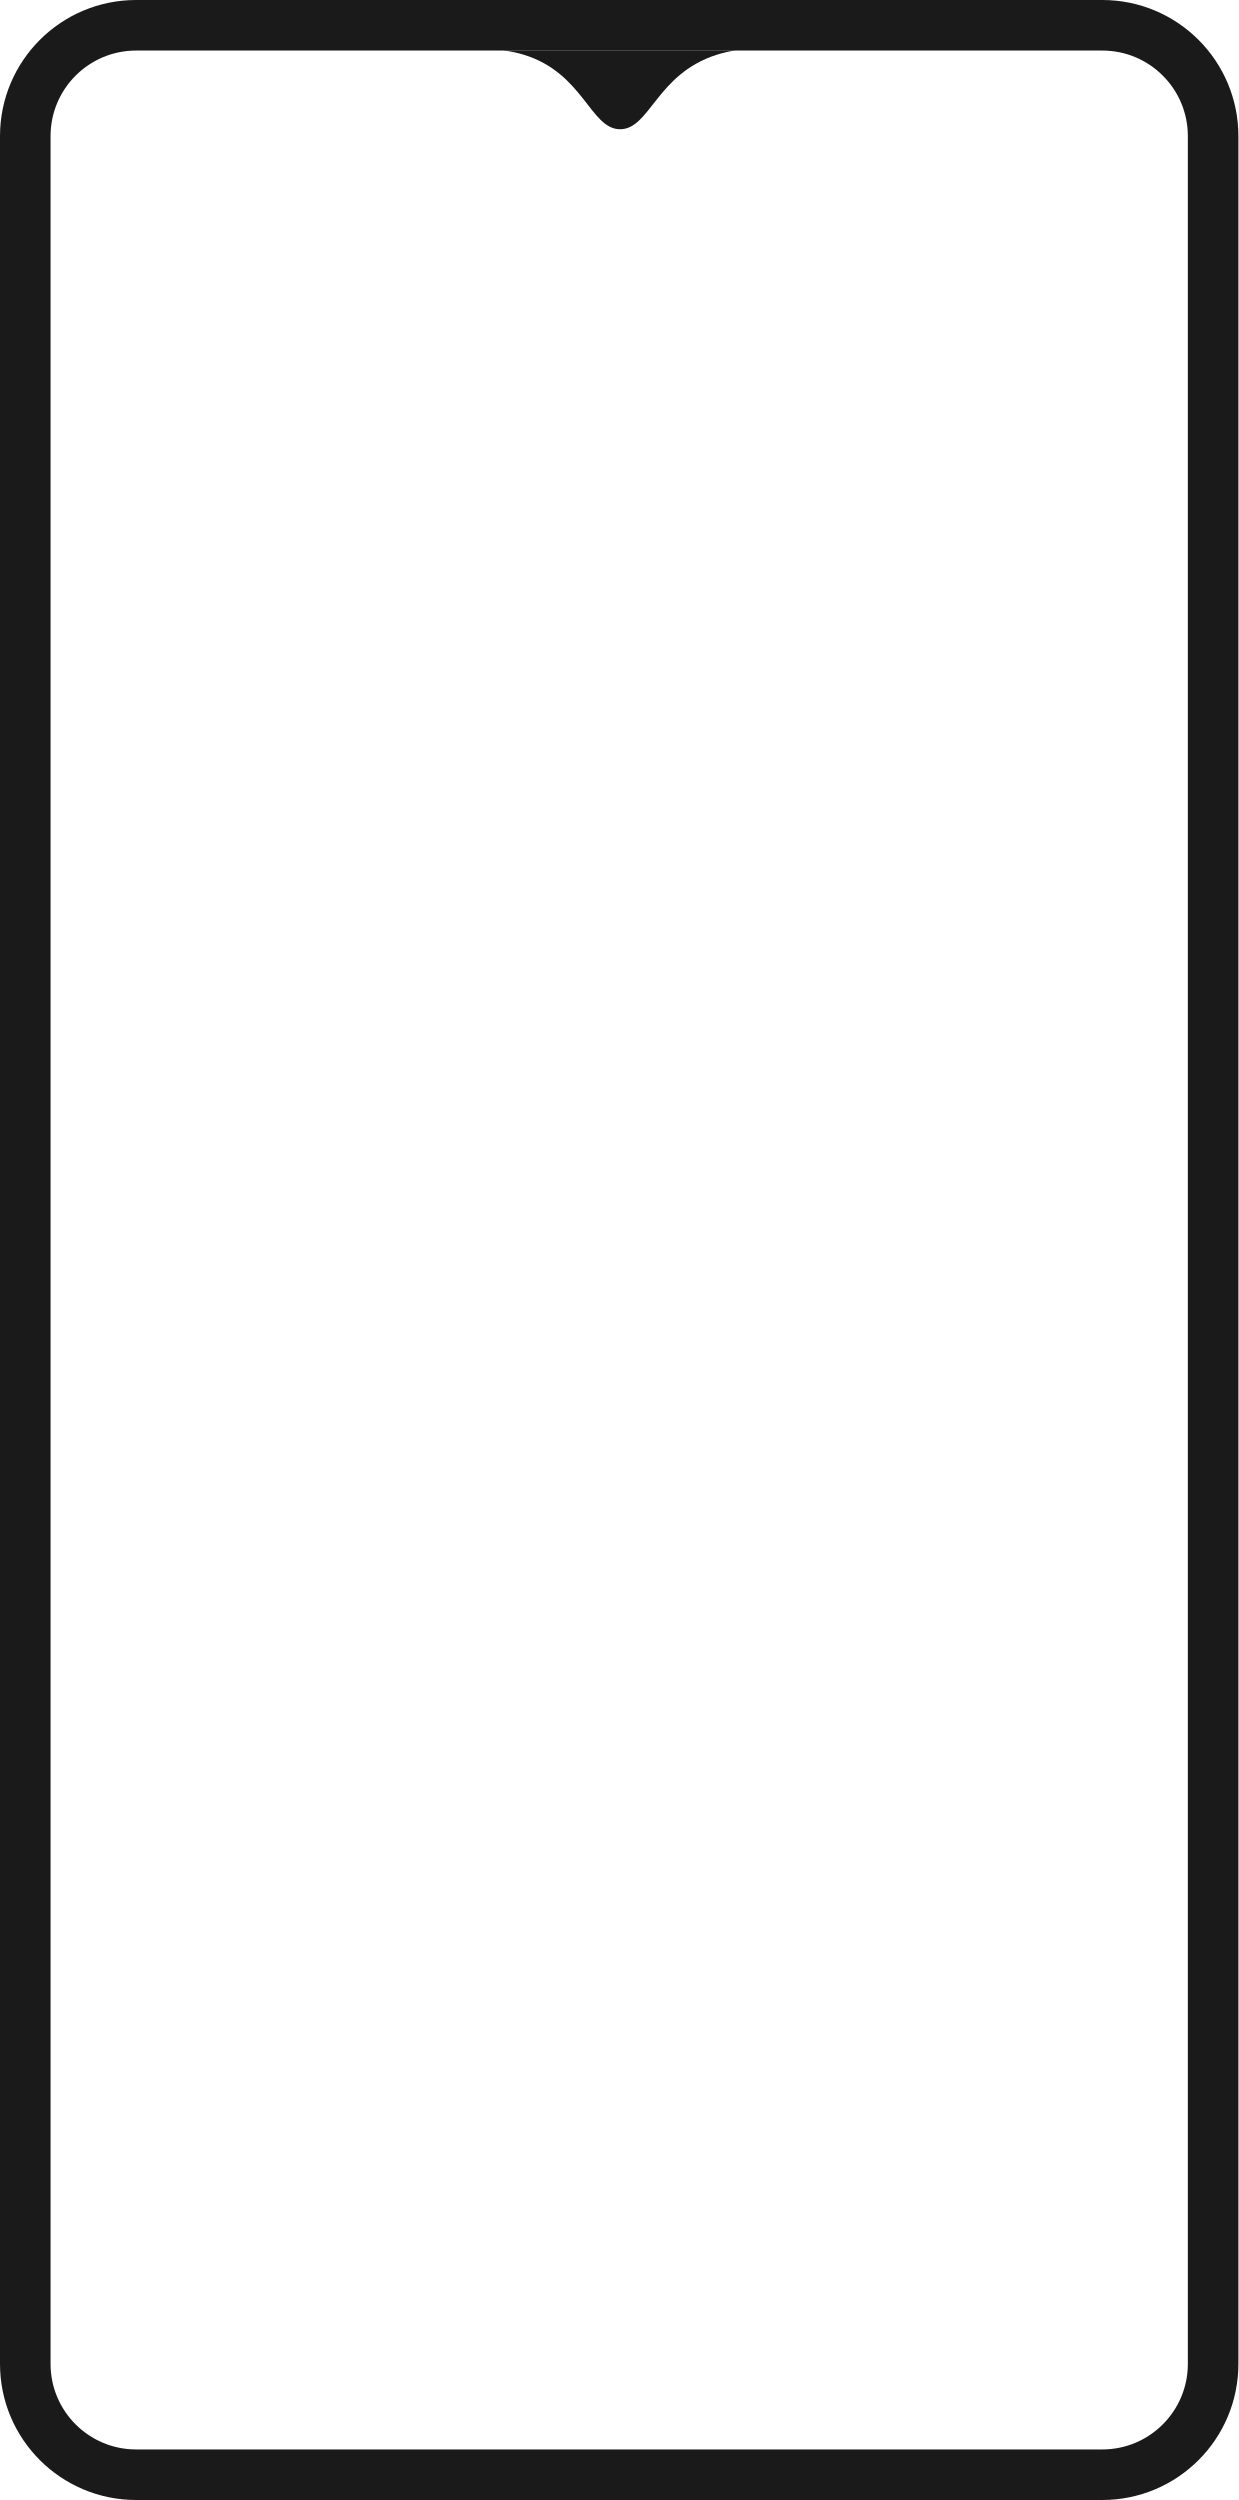
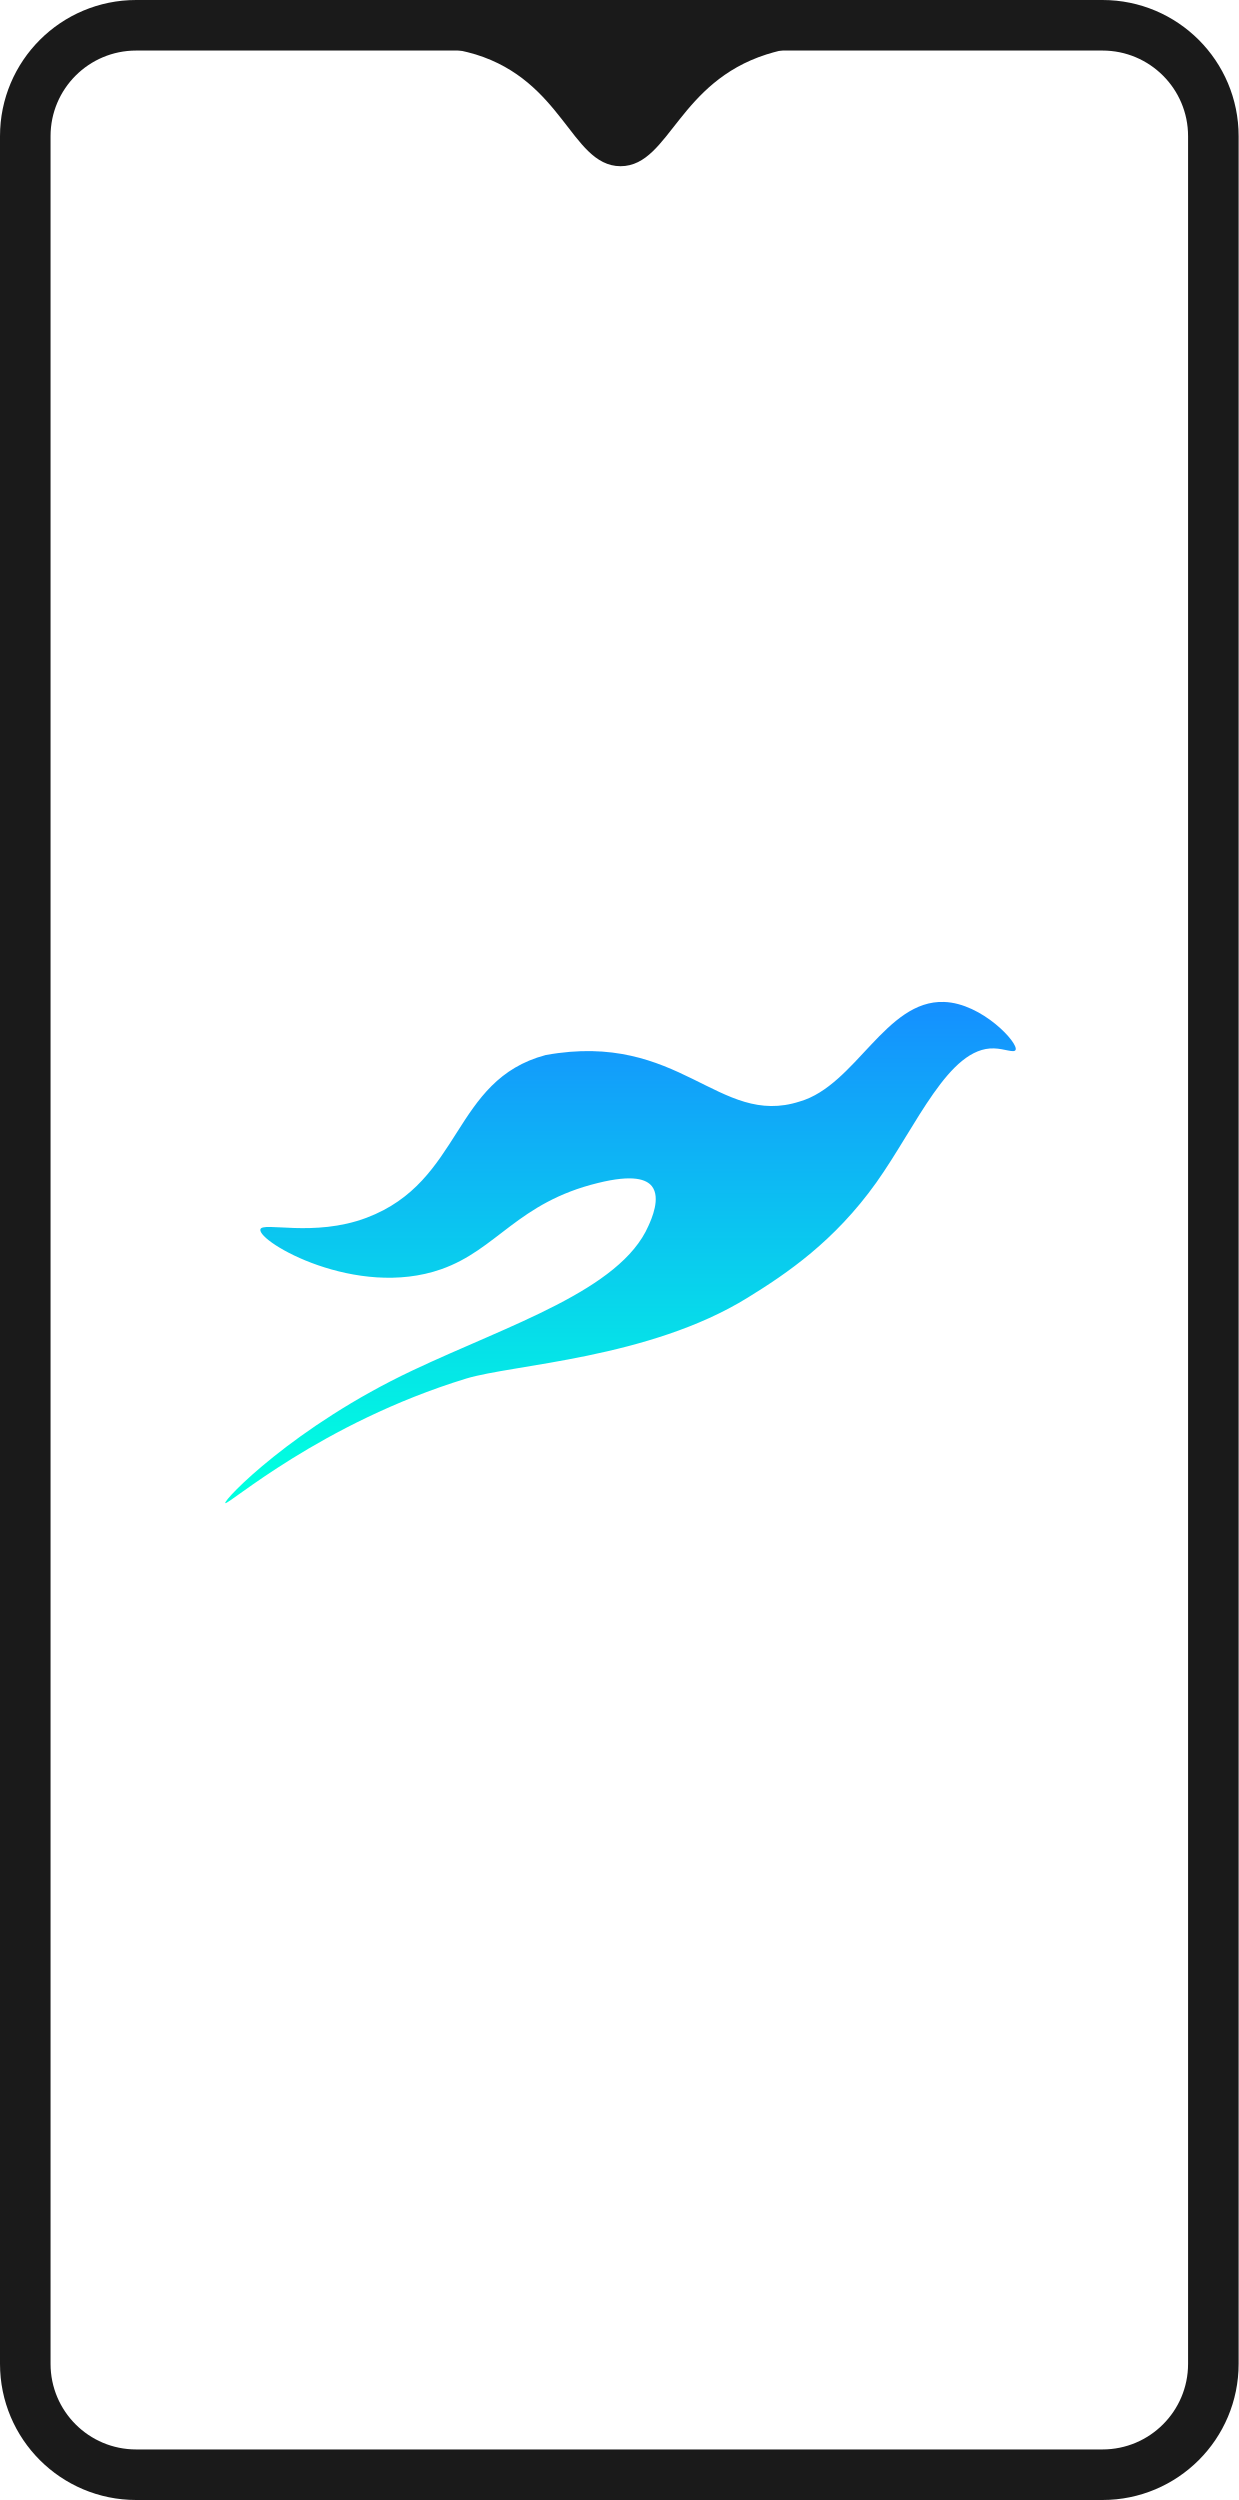
- <svg xmlns="http://www.w3.org/2000/svg" id="Layer_1" data-name="Layer 1" viewBox="0 0 391.92 791.18">
-   <defs>
-     <style>.cls-1{fill:none;stroke:#1a1a1a;stroke-miterlimit:10;stroke-width:16px;}.cls-2{fill:#1a1a1a;}</style>
-   </defs>
-   <rect class="cls-1" x="8" y="8" width="375.92" height="775.18" rx="35.08" />
-   <path class="cls-2" d="M475.24,131.76h73.52a37.51,37.51,0,0,0-6.08,1.43c-18.89,6.12-21,23.51-30.39,23.51S500.7,139,482,133.19A36.09,36.09,0,0,0,475.24,131.76Z" transform="translate(-316.04 -115.8)" />
+ <svg xmlns="http://www.w3.org/2000/svg" version="1.1" id="Layer_1" x="0px" y="0px" viewBox="0 0 391.9 791.2" style="enable-background:new 0 0 391.9 791.2;" xml:space="preserve">
+   <style type="text/css">
+ 	.st0{fill:none;stroke:#1A1A1A;stroke-width:16;stroke-miterlimit:10;}
+ 	.st1{fill:#1A1A1A;stroke:#1A1A1A;stroke-width:3;stroke-miterlimit:10;}
+ 	.st2{fill-rule:evenodd;clip-rule:evenodd;fill:url(#SVGID_1_);}
+ </style>
+   <path class="st0" d="M43.1,8h305.8C368.3,8,384,23.7,384,43.1v705c0,19.4-15.7,35.1-35.1,35.1H43.1C23.7,783.2,8,767.5,8,748.1v-705  C8,23.7,23.7,8,43.1,8z" />
+   <path class="st1" d="M140.7,13.7h110.5c-3.2,0.4-6.2,1.2-9.1,2.1c-28.4,9.1-31.6,35.3-45.7,35.3c-14.2,0-17.3-26.6-45.4-35.3  C147.6,14.8,144.1,14,140.7,13.7z" />
+   <linearGradient id="SVGID_1_" gradientUnits="userSpaceOnUse" x1="196.378" y1="547.087" x2="196.378" y2="705.723" gradientTransform="matrix(1 0 0 1 0 -230)">
+     <stop offset="0" style="stop-color:#158FFF" />
+     <stop offset="0.943" style="stop-color:#00FFE0" />
+   </linearGradient>
+   <path class="st2" d="M206.3,375.4c2.9,3.7-0.1,10.4-1.1,12.6c-8.9,20.3-43.9,31.2-74.6,45.7c-37.5,17.7-60,41.1-59.3,42  s30.2-25.3,76.2-39.4c14.7-4.5,57.9-6.3,89.1-25.6c12.5-7.7,27.5-17.9,40.7-36.4c12.8-18,23-43,37.3-42.5c3.3,0.1,6.3,1.5,6.8,0.5  c1.1-2.1-10.6-14.8-22.6-15.2c-18.5-0.7-28,26.4-45.7,31.5c-25.7,8.3-37.8-22.4-80.4-14.7c-29.7,7.9-26.2,40-56.7,51.5  c-16.7,6.3-33.1,1.1-33.6,3.7c-0.8,4,30.4,22,57.2,12.6c17.7-6.2,24.2-21.1,49.6-27.3C200.5,371.6,204.6,373.3,206.3,375.4z" />
</svg>
